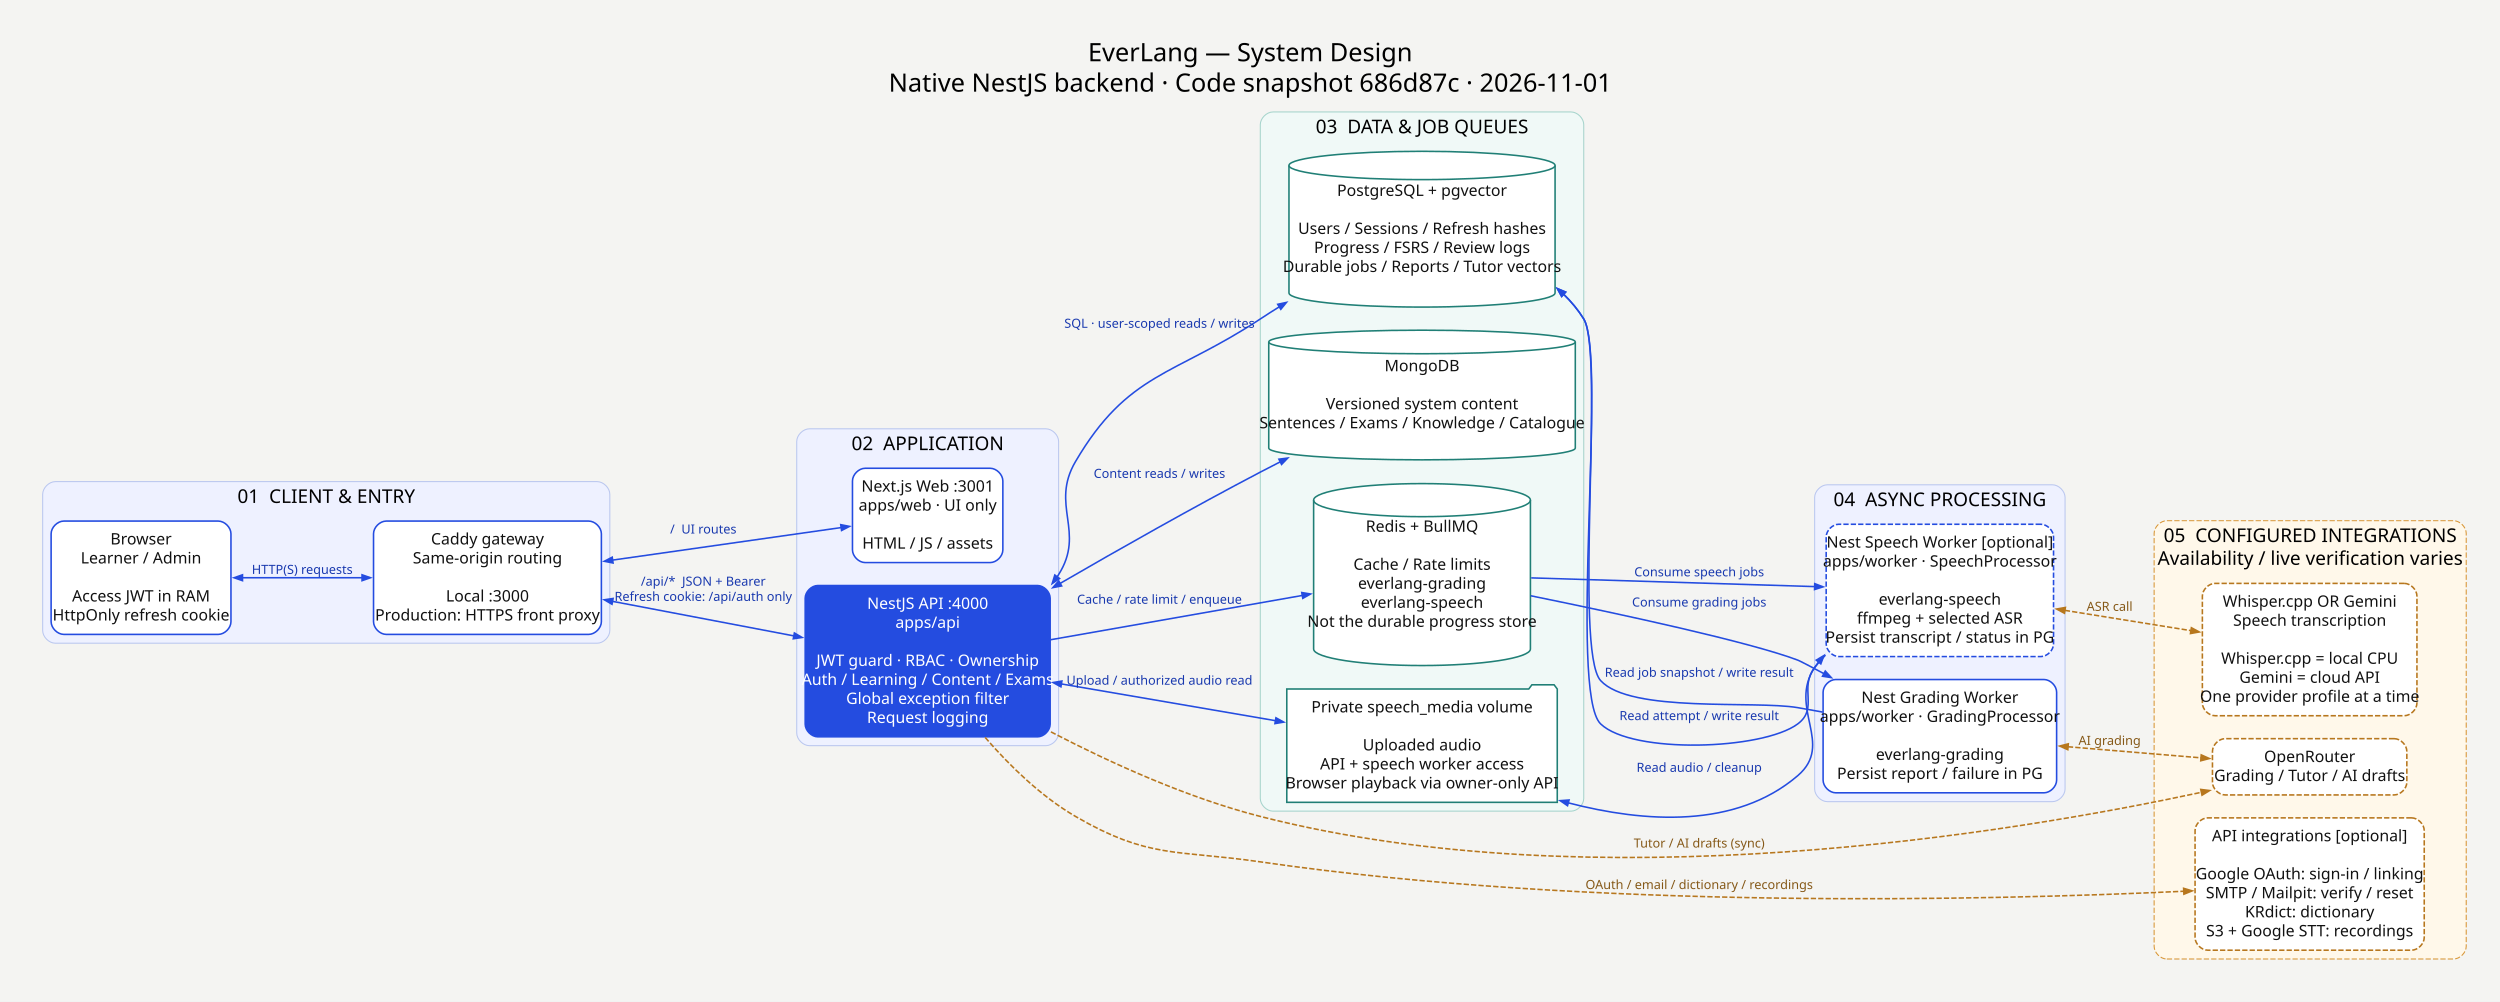
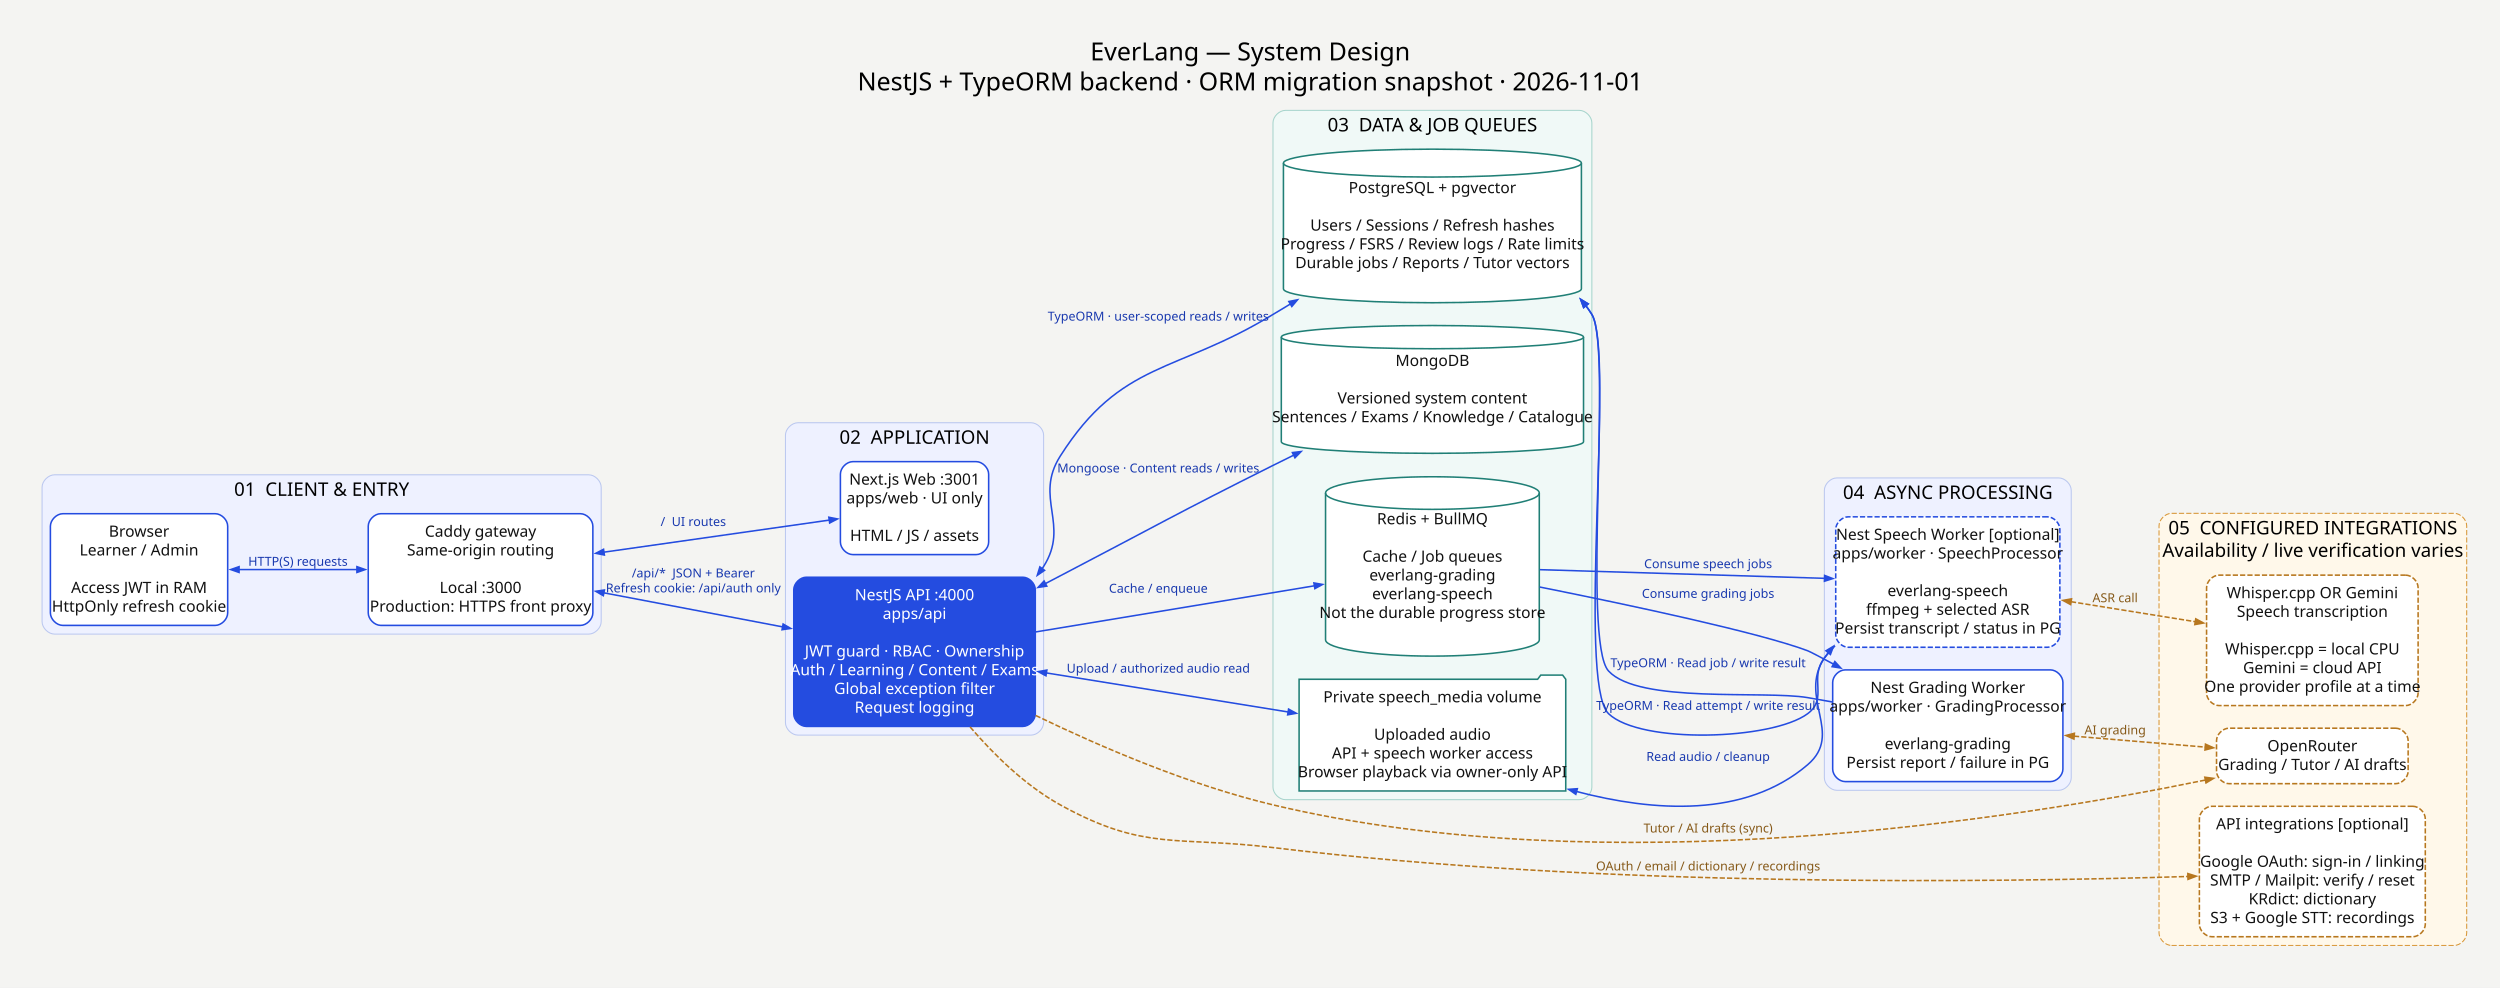
- <svg xmlns="http://www.w3.org/2000/svg" width="2367pt" height="948pt" viewBox="0.00 0.00 2367.00 948.00">
+ <svg xmlns="http://www.w3.org/2000/svg" width="2401pt" height="948pt" viewBox="0.00 0.00 2401.00 948.00">
  <g id="graph0" class="graph" transform="scale(1 1) rotate(0) translate(32.4 916)">
-     <polygon fill="#f4f4f2" stroke="none" points="-32.4,32.4 -32.4,-916 2335.02,-916 2335.02,32.4 -32.4,32.4" />
-     <text xml:space="preserve" text-anchor="middle" x="1151.31" y="-858" font-family="Segoe UI" font-size="24.00">EverLang — System Design</text>
-     <text xml:space="preserve" text-anchor="middle" x="1151.31" y="-829.2" font-family="Segoe UI" font-size="24.00">Native NestJS backend · Code snapshot 686d87c · 2026-11-01</text>
+     <polygon fill="#f4f4f2" stroke="none" points="-32.4,32.4 -32.4,-916 2369.02,-916 2369.02,32.4 -32.4,32.4" />
+     <text xml:space="preserve" text-anchor="middle" x="1168.31" y="-858" font-family="Segoe UI" font-size="24.00">EverLang — System Design</text>
+     <text xml:space="preserve" text-anchor="middle" x="1168.31" y="-829.2" font-family="Segoe UI" font-size="24.00">NestJS + TypeORM backend · ORM migration snapshot · 2026-11-01</text>
    <g id="clust1" class="cluster">
      <path fill="#eef1ff" stroke="#bac7ef" d="M20,-307C20,-307 532.98,-307 532.98,-307 538.98,-307 544.98,-313 544.98,-319 544.98,-319 544.98,-448 544.98,-448 544.98,-454 538.98,-460 532.98,-460 532.98,-460 20,-460 20,-460 14,-460 8,-454 8,-448 8,-448 8,-319 8,-319 8,-313 14,-307 20,-307" />
      <text xml:space="preserve" text-anchor="middle" x="276.49" y="-439.8" font-family="Segoe UI" font-size="18.00">01  CLIENT &amp; ENTRY</text>
    </g>
    <g id="clust2" class="cluster">
      <path fill="#eef1ff" stroke="#bac7ef" d="M733.94,-210C733.94,-210 957.89,-210 957.89,-210 963.89,-210 969.89,-216 969.89,-222 969.89,-222 969.89,-498 969.89,-498 969.89,-504 963.89,-510 957.89,-510 957.89,-510 733.94,-510 733.94,-510 727.94,-510 721.94,-504 721.94,-498 721.94,-498 721.94,-222 721.94,-222 721.94,-216 727.94,-210 733.94,-210" />
      <text xml:space="preserve" text-anchor="middle" x="845.91" y="-489.8" font-family="Segoe UI" font-size="18.00">02  APPLICATION</text>
    </g>
    <g id="clust4" class="cluster">
-       <path fill="#f0f9f7" stroke="#a6d4cc" d="M1172.85,-148C1172.85,-148 1455.09,-148 1455.09,-148 1461.09,-148 1467.09,-154 1467.09,-160 1467.09,-160 1467.09,-798 1467.09,-798 1467.09,-804 1461.09,-810 1455.09,-810 1455.09,-810 1172.85,-810 1172.85,-810 1166.85,-810 1160.85,-804 1160.85,-798 1160.85,-798 1160.85,-160 1160.85,-160 1160.85,-154 1166.85,-148 1172.85,-148" />
-       <text xml:space="preserve" text-anchor="middle" x="1313.97" y="-789.8" font-family="Segoe UI" font-size="18.00">03  DATA &amp; JOB QUEUES</text>
+       <path fill="#f0f9f7" stroke="#a6d4cc" d="M1202.17,-148C1202.17,-148 1484.42,-148 1484.42,-148 1490.42,-148 1496.42,-154 1496.42,-160 1496.42,-160 1496.42,-798 1496.42,-798 1496.42,-804 1490.42,-810 1484.42,-810 1484.42,-810 1202.17,-810 1202.17,-810 1196.17,-810 1190.17,-804 1190.17,-798 1190.17,-798 1190.17,-160 1190.17,-160 1190.17,-154 1196.17,-148 1202.17,-148" />
+       <text xml:space="preserve" text-anchor="middle" x="1343.29" y="-789.8" font-family="Segoe UI" font-size="18.00">03  DATA &amp; JOB QUEUES</text>
    </g>
    <g id="clust6" class="cluster">
-       <path fill="#eef1ff" stroke="#bac7ef" d="M1697.71,-157C1697.71,-157 1910.81,-157 1910.81,-157 1916.81,-157 1922.81,-163 1922.81,-169 1922.81,-169 1922.81,-445 1922.81,-445 1922.81,-451 1916.81,-457 1910.81,-457 1910.81,-457 1697.71,-457 1697.71,-457 1691.71,-457 1685.71,-451 1685.71,-445 1685.71,-445 1685.71,-169 1685.71,-169 1685.71,-163 1691.71,-157 1697.71,-157" />
-       <text xml:space="preserve" text-anchor="middle" x="1804.26" y="-436.8" font-family="Segoe UI" font-size="18.00">04  ASYNC PROCESSING</text>
+       <path fill="#eef1ff" stroke="#bac7ef" d="M1731.71,-157C1731.71,-157 1944.81,-157 1944.81,-157 1950.81,-157 1956.81,-163 1956.81,-169 1956.81,-169 1956.81,-445 1956.81,-445 1956.81,-451 1950.81,-457 1944.81,-457 1944.81,-457 1731.71,-457 1731.71,-457 1725.71,-457 1719.71,-451 1719.71,-445 1719.71,-445 1719.71,-169 1719.71,-169 1719.71,-163 1725.71,-157 1731.71,-157" />
+       <text xml:space="preserve" text-anchor="middle" x="1838.26" y="-436.8" font-family="Segoe UI" font-size="18.00">04  ASYNC PROCESSING</text>
    </g>
    <g id="clust8" class="cluster">
-       <path fill="#fff8ea" stroke="#d89636" stroke-dasharray="5,2" d="M2019.13,-8C2019.13,-8 2290.62,-8 2290.62,-8 2296.62,-8 2302.62,-14 2302.62,-20 2302.62,-20 2302.62,-411 2302.62,-411 2302.62,-417 2296.62,-423 2290.62,-423 2290.62,-423 2019.13,-423 2019.13,-423 2013.13,-423 2007.13,-417 2007.13,-411 2007.13,-411 2007.13,-20 2007.13,-20 2007.13,-14 2013.13,-8 2019.13,-8" />
-       <text xml:space="preserve" text-anchor="middle" x="2154.88" y="-402.8" font-family="Segoe UI" font-size="18.00">05  CONFIGURED INTEGRATIONS</text>
-       <text xml:space="preserve" text-anchor="middle" x="2154.88" y="-381.2" font-family="Segoe UI" font-size="18.00">Availability / live verification varies</text>
+       <path fill="#fff8ea" stroke="#d89636" stroke-dasharray="5,2" d="M2053.13,-8C2053.13,-8 2324.62,-8 2324.62,-8 2330.62,-8 2336.62,-14 2336.62,-20 2336.62,-20 2336.62,-411 2336.62,-411 2336.62,-417 2330.62,-423 2324.62,-423 2324.62,-423 2053.13,-423 2053.13,-423 2047.13,-423 2041.13,-417 2041.13,-411 2041.13,-411 2041.13,-20 2041.13,-20 2041.13,-14 2047.13,-8 2053.13,-8" />
+       <text xml:space="preserve" text-anchor="middle" x="2188.87" y="-402.8" font-family="Segoe UI" font-size="18.00">05  CONFIGURED INTEGRATIONS</text>
+       <text xml:space="preserve" text-anchor="middle" x="2188.87" y="-381.2" font-family="Segoe UI" font-size="18.00">Availability / live verification varies</text>
    </g>
    <g id="node1" class="node">
      <path fill="white" stroke="#244ce0" stroke-width="1.5" d="M174.27,-422.64C174.27,-422.64 28,-422.64 28,-422.64 22,-422.64 16,-416.64 16,-410.64 16,-410.64 16,-327.36 16,-327.36 16,-321.36 22,-315.36 28,-315.36 28,-315.36 174.27,-315.36 174.27,-315.36 180.27,-315.36 186.27,-321.36 186.27,-327.36 186.27,-327.36 186.27,-410.64 186.27,-410.64 186.27,-416.64 180.27,-422.64 174.27,-422.64" />
      <text xml:space="preserve" text-anchor="middle" x="101.13" y="-400.5" font-family="Segoe UI" font-size="15.00" fill="#111111">Browser</text>
      <text xml:space="preserve" text-anchor="middle" x="101.13" y="-382.5" font-family="Segoe UI" font-size="15.00" fill="#111111">Learner / Admin</text>
      <text xml:space="preserve" text-anchor="middle" x="101.13" y="-346.5" font-family="Segoe UI" font-size="15.00" fill="#111111">Access JWT in RAM</text>
      <text xml:space="preserve" text-anchor="middle" x="101.13" y="-328.5" font-family="Segoe UI" font-size="15.00" fill="#111111">HttpOnly refresh cookie</text>
    </g>
    <g id="node2" class="node">
      <path fill="white" stroke="#244ce0" stroke-width="1.5" d="M524.98,-422.64C524.98,-422.64 333.26,-422.64 333.26,-422.64 327.26,-422.64 321.26,-416.64 321.26,-410.64 321.26,-410.64 321.26,-327.36 321.26,-327.36 321.26,-321.36 327.26,-315.36 333.26,-315.36 333.26,-315.36 524.98,-315.36 524.98,-315.36 530.98,-315.36 536.98,-321.36 536.98,-327.36 536.98,-327.36 536.98,-410.64 536.98,-410.64 536.98,-416.64 530.98,-422.64 524.98,-422.64" />
      <text xml:space="preserve" text-anchor="middle" x="429.12" y="-400.5" font-family="Segoe UI" font-size="15.00" fill="#111111">Caddy gateway</text>
      <text xml:space="preserve" text-anchor="middle" x="429.12" y="-382.5" font-family="Segoe UI" font-size="15.00" fill="#111111">Same-origin routing</text>
      <text xml:space="preserve" text-anchor="middle" x="429.12" y="-346.5" font-family="Segoe UI" font-size="15.00" fill="#111111">Local :3000</text>
      <text xml:space="preserve" text-anchor="middle" x="429.12" y="-328.5" font-family="Segoe UI" font-size="15.00" fill="#111111">Production: HTTPS front proxy</text>
    </g>
    <g id="edge1" class="edge">
      <path fill="none" stroke="#244ce0" stroke-width="1.5" d="M197.15,-369C232.67,-369 273.44,-369 310.74,-369" />
      <polygon fill="#244ce0" stroke="#244ce0" stroke-width="1.5" points="197.2,-366.2 189.2,-369 197.2,-371.8 197.2,-366.2" />
      <polygon fill="#244ce0" stroke="#244ce0" stroke-width="1.5" points="310.38,-371.8 318.38,-369 310.38,-366.2 310.38,-371.8" />
      <text xml:space="preserve" text-anchor="middle" x="253.76" y="-372.6" font-family="Segoe UI" font-size="12.00" fill="#1838ae">HTTP(S) requests</text>
    </g>
    <g id="node3" class="node">
      <path fill="white" stroke="#244ce0" stroke-width="1.5" d="M905.1,-472.64C905.1,-472.64 786.72,-472.64 786.72,-472.64 780.72,-472.64 774.72,-466.64 774.72,-460.64 774.72,-460.64 774.72,-395.36 774.72,-395.36 774.72,-389.36 780.72,-383.36 786.72,-383.36 786.72,-383.36 905.1,-383.36 905.1,-383.36 911.1,-383.36 917.1,-389.36 917.1,-395.36 917.1,-395.36 917.1,-460.64 917.1,-460.64 917.1,-466.64 911.1,-472.64 905.1,-472.64" />
      <text xml:space="preserve" text-anchor="middle" x="845.91" y="-450.5" font-family="Segoe UI" font-size="15.00" fill="#111111">Next.js Web :3001</text>
      <text xml:space="preserve" text-anchor="middle" x="845.91" y="-432.5" font-family="Segoe UI" font-size="15.00" fill="#111111">apps/web · UI only</text>
      <text xml:space="preserve" text-anchor="middle" x="845.91" y="-396.5" font-family="Segoe UI" font-size="15.00" fill="#111111">HTML / JS / assets</text>
    </g>
    <g id="edge2" class="edge">
      <path fill="none" stroke="#244ce0" stroke-width="1.5" d="M547.21,-385.65C616.45,-395.5 702.38,-407.73 764.1,-416.51" />
      <polygon fill="#244ce0" stroke="#244ce0" stroke-width="1.5" points="548.04,-382.94 539.73,-384.59 547.25,-388.49 548.04,-382.94" />
      <polygon fill="#244ce0" stroke="#244ce0" stroke-width="1.5" points="763.61,-419.26 771.93,-417.62 764.4,-413.72 763.61,-419.26" />
      <text xml:space="preserve" text-anchor="middle" x="633.46" y="-410.83" font-family="Segoe UI" font-size="12.00" fill="#1838ae">/  UI routes</text>
    </g>
    <g id="node4" class="node">
      <path fill="#244ce0" stroke="#244ce0" stroke-width="1.5" d="M949.89,-361.64C949.89,-361.64 741.94,-361.64 741.94,-361.64 735.94,-361.64 729.94,-355.64 729.94,-349.64 729.94,-349.64 729.94,-230.36 729.94,-230.36 729.94,-224.36 735.94,-218.36 741.94,-218.36 741.94,-218.36 949.89,-218.36 949.89,-218.36 955.89,-218.36 961.89,-224.36 961.89,-230.36 961.89,-230.36 961.89,-349.64 961.89,-349.64 961.89,-355.64 955.89,-361.64 949.89,-361.64" />
      <text xml:space="preserve" text-anchor="middle" x="845.91" y="-339.5" font-family="Segoe UI" font-size="15.00" fill="white">NestJS API :4000</text>
      <text xml:space="preserve" text-anchor="middle" x="845.91" y="-321.5" font-family="Segoe UI" font-size="15.00" fill="white">apps/api</text>
      <text xml:space="preserve" text-anchor="middle" x="845.91" y="-285.5" font-family="Segoe UI" font-size="15.00" fill="white">JWT guard · RBAC · Ownership</text>
      <text xml:space="preserve" text-anchor="middle" x="845.91" y="-267.5" font-family="Segoe UI" font-size="15.00" fill="white">Auth / Learning / Content / Exams</text>
      <text xml:space="preserve" text-anchor="middle" x="845.91" y="-249.5" font-family="Segoe UI" font-size="15.00" fill="white">Global exception filter</text>
      <text xml:space="preserve" text-anchor="middle" x="845.91" y="-231.5" font-family="Segoe UI" font-size="15.00" fill="white">Request logging</text>
    </g>
    <g id="edge3" class="edge">
      <path fill="none" stroke="#244ce0" stroke-width="1.5" d="M547.25,-346.69C601,-336.45 664.8,-324.3 719.52,-313.88" />
      <polygon fill="#244ce0" stroke="#244ce0" stroke-width="1.5" points="547.04,-343.88 539.71,-348.13 548.09,-349.38 547.04,-343.88" />
      <polygon fill="#244ce0" stroke="#244ce0" stroke-width="1.5" points="719.71,-316.7 727.04,-312.45 718.66,-311.2 719.71,-316.7" />
      <text xml:space="preserve" text-anchor="middle" x="633.46" y="-361.45" font-family="Segoe UI" font-size="12.00" fill="#1838ae">/api/*  JSON + Bearer</text>
      <text xml:space="preserve" text-anchor="middle" x="633.46" y="-347.05" font-family="Segoe UI" font-size="12.00" fill="#1838ae">Refresh cookie: /api/auth only</text>
    </g>
    <g id="node5" class="node">
-       <path fill="#ffffff" stroke="#207f76" stroke-width="1.5" d="M1439.94,-759.35C1439.94,-766.74 1383.48,-772.75 1313.97,-772.75 1244.46,-772.75 1188,-766.74 1188,-759.35 1188,-759.35 1188,-638.65 1188,-638.65 1188,-631.26 1244.46,-625.25 1313.97,-625.25 1383.48,-625.25 1439.94,-631.26 1439.94,-638.65 1439.94,-638.65 1439.94,-759.35 1439.94,-759.35" />
-       <path fill="none" stroke="#207f76" stroke-width="1.5" d="M1439.94,-759.35C1439.94,-751.95 1383.48,-745.94 1313.97,-745.94 1244.46,-745.94 1188,-751.95 1188,-759.35" />
-       <text xml:space="preserve" text-anchor="middle" x="1313.97" y="-730.5" font-family="Segoe UI" font-size="15.00" fill="#111111">PostgreSQL + pgvector</text>
-       <text xml:space="preserve" text-anchor="middle" x="1313.97" y="-694.5" font-family="Segoe UI" font-size="15.00" fill="#111111">Users / Sessions / Refresh hashes</text>
-       <text xml:space="preserve" text-anchor="middle" x="1313.97" y="-676.5" font-family="Segoe UI" font-size="15.00" fill="#111111">Progress / FSRS / Review logs</text>
-       <text xml:space="preserve" text-anchor="middle" x="1313.97" y="-658.5" font-family="Segoe UI" font-size="15.00" fill="#111111">Durable jobs / Reports / Tutor vectors</text>
+       <path fill="#ffffff" stroke="#207f76" stroke-width="1.5" d="M1486.38,-759.35C1486.38,-766.74 1422.25,-772.75 1343.29,-772.75 1264.34,-772.75 1200.21,-766.74 1200.21,-759.35 1200.21,-759.35 1200.21,-638.65 1200.21,-638.65 1200.21,-631.26 1264.34,-625.25 1343.29,-625.25 1422.25,-625.25 1486.38,-631.26 1486.38,-638.65 1486.38,-638.65 1486.38,-759.35 1486.38,-759.35" />
+       <path fill="none" stroke="#207f76" stroke-width="1.5" d="M1486.38,-759.35C1486.38,-751.95 1422.25,-745.94 1343.29,-745.94 1264.34,-745.94 1200.21,-751.95 1200.21,-759.35" />
+       <text xml:space="preserve" text-anchor="middle" x="1343.29" y="-730.5" font-family="Segoe UI" font-size="15.00" fill="#111111">PostgreSQL + pgvector</text>
+       <text xml:space="preserve" text-anchor="middle" x="1343.29" y="-694.5" font-family="Segoe UI" font-size="15.00" fill="#111111">Users / Sessions / Refresh hashes</text>
+       <text xml:space="preserve" text-anchor="middle" x="1343.29" y="-676.5" font-family="Segoe UI" font-size="15.00" fill="#111111">Progress / FSRS / Review logs / Rate limits</text>
+       <text xml:space="preserve" text-anchor="middle" x="1343.29" y="-658.5" font-family="Segoe UI" font-size="15.00" fill="#111111">Durable jobs / Reports / Tutor vectors</text>
    </g>
    <g id="edge4" class="edge">
-       <path fill="none" stroke="#244ce0" stroke-width="1.5" d="M968.37,-369.67C968.88,-370.44 969.39,-371.22 969.89,-372 995.65,-412.6 961.54,-437.54 985.89,-479 1035.62,-563.69 1078.87,-559.9 1160.85,-614 1166.75,-617.9 1172.84,-621.79 1179.04,-625.65" />
-       <polygon fill="#244ce0" stroke="#244ce0" stroke-width="1.5" points="970.8,-368.25 963.81,-363.47 966.29,-371.57 970.8,-368.25" />
-       <polygon fill="#244ce0" stroke="#244ce0" stroke-width="1.5" points="1177.34,-627.89 1185.62,-629.69 1180.27,-623.12 1177.34,-627.89" />
-       <text xml:space="preserve" text-anchor="middle" x="1065.37" y="-605.65" font-family="Segoe UI" font-size="12.00" fill="#1838ae">SQL · user-scoped reads / writes</text>
+       <path fill="none" stroke="#244ce0" stroke-width="1.5" d="M968.36,-369.67C968.88,-370.44 969.39,-371.22 969.89,-372 995.45,-412.21 960.31,-437.8 985.89,-478 1044.44,-570.03 1097.1,-557.13 1190.17,-614 1195.72,-617.39 1201.41,-620.81 1207.18,-624.23" />
+       <polygon fill="#244ce0" stroke="#244ce0" stroke-width="1.5" points="970.8,-368.25 963.8,-363.47 966.29,-371.57 970.8,-368.25" />
+       <polygon fill="#244ce0" stroke="#244ce0" stroke-width="1.5" points="1205.41,-626.44 1213.73,-628.09 1208.26,-621.62 1205.41,-626.44" />
+       <text xml:space="preserve" text-anchor="middle" x="1080.03" y="-608.08" font-family="Segoe UI" font-size="12.00" fill="#1838ae">TypeORM · user-scoped reads / writes</text>
    </g>
    <g id="node6" class="node">
-       <path fill="#ffffff" stroke="#207f76" stroke-width="1.5" d="M1459.09,-592.22C1459.09,-598.38 1394.05,-603.38 1313.97,-603.38 1233.89,-603.38 1168.85,-598.38 1168.85,-592.22 1168.85,-592.22 1168.85,-491.78 1168.85,-491.78 1168.85,-485.62 1233.89,-480.62 1313.97,-480.62 1394.05,-480.62 1459.09,-485.62 1459.09,-491.78 1459.09,-491.78 1459.09,-592.22 1459.09,-592.22" />
-       <path fill="none" stroke="#207f76" stroke-width="1.5" d="M1459.09,-592.22C1459.09,-586.06 1394.05,-581.06 1313.97,-581.06 1233.89,-581.06 1168.85,-586.06 1168.85,-592.22" />
-       <text xml:space="preserve" text-anchor="middle" x="1313.97" y="-564.5" font-family="Segoe UI" font-size="15.00" fill="#111111">MongoDB</text>
-       <text xml:space="preserve" text-anchor="middle" x="1313.97" y="-528.5" font-family="Segoe UI" font-size="15.00" fill="#111111">Versioned system content</text>
-       <text xml:space="preserve" text-anchor="middle" x="1313.97" y="-510.5" font-family="Segoe UI" font-size="15.00" fill="#111111">Sentences / Exams / Knowledge / Catalogue</text>
+       <path fill="#ffffff" stroke="#207f76" stroke-width="1.5" d="M1488.42,-592.22C1488.42,-598.38 1423.37,-603.38 1343.29,-603.38 1263.22,-603.38 1198.17,-598.38 1198.17,-592.22 1198.17,-592.22 1198.17,-491.78 1198.17,-491.78 1198.17,-485.62 1263.22,-480.62 1343.29,-480.62 1423.37,-480.62 1488.42,-485.62 1488.42,-491.78 1488.42,-491.78 1488.42,-592.22 1488.42,-592.22" />
+       <path fill="none" stroke="#207f76" stroke-width="1.5" d="M1488.42,-592.22C1488.42,-586.06 1423.37,-581.06 1343.29,-581.06 1263.22,-581.06 1198.17,-586.06 1198.17,-592.22" />
+       <text xml:space="preserve" text-anchor="middle" x="1343.29" y="-564.5" font-family="Segoe UI" font-size="15.00" fill="#111111">MongoDB</text>
+       <text xml:space="preserve" text-anchor="middle" x="1343.29" y="-528.5" font-family="Segoe UI" font-size="15.00" fill="#111111">Versioned system content</text>
+       <text xml:space="preserve" text-anchor="middle" x="1343.29" y="-510.5" font-family="Segoe UI" font-size="15.00" fill="#111111">Sentences / Exams / Knowledge / Catalogue</text>
    </g>
    <g id="edge5" class="edge">
-       <path fill="none" stroke="#244ce0" stroke-width="1.5" d="M971.2,-363.56C1028.43,-396.73 1097.55,-435.82 1160.85,-469 1167.09,-472.27 1173.5,-475.57 1180,-478.87" />
-       <polygon fill="#244ce0" stroke="#244ce0" stroke-width="1.5" points="972.77,-361.23 964.45,-359.64 969.96,-366.08 972.77,-361.23" />
-       <polygon fill="#244ce0" stroke="#244ce0" stroke-width="1.5" points="1178.47,-481.24 1186.87,-482.34 1180.99,-476.24 1178.47,-481.24" />
-       <text xml:space="preserve" text-anchor="middle" x="1065.37" y="-463.52" font-family="Segoe UI" font-size="12.00" fill="#1838ae">Content reads / writes</text>
+       <path fill="none" stroke="#244ce0" stroke-width="1.5" d="M971.39,-355.42C976.28,-357.98 981.13,-360.52 985.89,-363 1076.56,-410.34 1098.65,-423.31 1190.17,-469 1196.66,-472.24 1203.31,-475.53 1210.04,-478.84" />
+       <polygon fill="#244ce0" stroke="#244ce0" stroke-width="1.5" points="972.93,-353.07 964.55,-351.84 970.34,-358.03 972.93,-353.07" />
+       <polygon fill="#244ce0" stroke="#244ce0" stroke-width="1.5" points="1208.8,-481.35 1217.22,-482.36 1211.27,-476.32 1208.8,-481.35" />
+       <text xml:space="preserve" text-anchor="middle" x="1080.03" y="-462.23" font-family="Segoe UI" font-size="12.00" fill="#1838ae">Mongoose · Content reads / writes</text>
    </g>
    <g id="node7" class="node">
-       <path fill="#ffffff" stroke="#207f76" stroke-width="1.5" d="M1416.6,-442.47C1416.6,-451.11 1370.6,-458.13 1313.97,-458.13 1257.34,-458.13 1211.34,-451.11 1211.34,-442.47 1211.34,-442.47 1211.34,-301.53 1211.34,-301.53 1211.34,-292.89 1257.34,-285.87 1313.97,-285.87 1370.6,-285.87 1416.6,-292.89 1416.6,-301.53 1416.6,-301.53 1416.6,-442.47 1416.6,-442.47" />
-       <path fill="none" stroke="#207f76" stroke-width="1.5" d="M1416.6,-442.47C1416.6,-433.83 1370.6,-426.81 1313.97,-426.81 1257.34,-426.81 1211.34,-433.83 1211.34,-442.47" />
-       <text xml:space="preserve" text-anchor="middle" x="1313.97" y="-412.5" font-family="Segoe UI" font-size="15.00" fill="#111111">Redis + BullMQ</text>
-       <text xml:space="preserve" text-anchor="middle" x="1313.97" y="-376.5" font-family="Segoe UI" font-size="15.00" fill="#111111">Cache / Rate limits</text>
-       <text xml:space="preserve" text-anchor="middle" x="1313.97" y="-358.5" font-family="Segoe UI" font-size="15.00" fill="#111111">everlang-grading</text>
-       <text xml:space="preserve" text-anchor="middle" x="1313.97" y="-340.5" font-family="Segoe UI" font-size="15.00" fill="#111111">everlang-speech</text>
-       <text xml:space="preserve" text-anchor="middle" x="1313.97" y="-322.5" font-family="Segoe UI" font-size="15.00" fill="#111111">Not the durable progress store</text>
+       <path fill="#ffffff" stroke="#207f76" stroke-width="1.5" d="M1445.93,-442.47C1445.93,-451.11 1399.93,-458.13 1343.29,-458.13 1286.66,-458.13 1240.66,-451.11 1240.66,-442.47 1240.66,-442.47 1240.66,-301.53 1240.66,-301.53 1240.66,-292.89 1286.66,-285.87 1343.29,-285.87 1399.93,-285.87 1445.93,-292.89 1445.93,-301.53 1445.93,-301.53 1445.93,-442.47 1445.93,-442.47" />
+       <path fill="none" stroke="#207f76" stroke-width="1.5" d="M1445.93,-442.47C1445.93,-433.83 1399.93,-426.81 1343.29,-426.81 1286.66,-426.81 1240.66,-433.83 1240.66,-442.47" />
+       <text xml:space="preserve" text-anchor="middle" x="1343.29" y="-412.5" font-family="Segoe UI" font-size="15.00" fill="#111111">Redis + BullMQ</text>
+       <text xml:space="preserve" text-anchor="middle" x="1343.29" y="-376.5" font-family="Segoe UI" font-size="15.00" fill="#111111">Cache / Job queues</text>
+       <text xml:space="preserve" text-anchor="middle" x="1343.29" y="-358.5" font-family="Segoe UI" font-size="15.00" fill="#111111">everlang-grading</text>
+       <text xml:space="preserve" text-anchor="middle" x="1343.29" y="-340.5" font-family="Segoe UI" font-size="15.00" fill="#111111">everlang-speech</text>
+       <text xml:space="preserve" text-anchor="middle" x="1343.29" y="-322.5" font-family="Segoe UI" font-size="15.00" fill="#111111">Not the durable progress store</text>
    </g>
    <g id="edge6" class="edge">
-       <path fill="none" stroke="#244ce0" stroke-width="1.5" d="M962.42,-310.32C1035.15,-323.12 1128.57,-339.56 1200.68,-352.24" />
-       <polygon fill="#244ce0" stroke="#244ce0" stroke-width="1.5" points="1200.11,-354.99 1208.48,-353.62 1201.08,-349.47 1200.11,-354.99" />
-       <text xml:space="preserve" text-anchor="middle" x="1065.37" y="-344.36" font-family="Segoe UI" font-size="12.00" fill="#1838ae">Cache / rate limit / enqueue</text>
+       <path fill="none" stroke="#244ce0" stroke-width="1.5" d="M962.43,-309.12C1043.04,-322.46 1150.06,-340.18 1229.96,-353.41" />
+       <polygon fill="#244ce0" stroke="#244ce0" stroke-width="1.5" points="1229.47,-356.16 1237.82,-354.71 1230.38,-350.64 1229.47,-356.16" />
+       <text xml:space="preserve" text-anchor="middle" x="1080.03" y="-346.74" font-family="Segoe UI" font-size="12.00" fill="#1838ae">Cache / enqueue</text>
    </g>
    <g id="node8" class="node">
-       <polygon fill="#ffffff" stroke="#207f76" stroke-width="1.5" points="1442.01,-263.64 1439.01,-267.64 1418.01,-267.64 1415.01,-263.64 1185.93,-263.64 1185.93,-156.36 1442.01,-156.36 1442.01,-263.64" />
-       <text xml:space="preserve" text-anchor="middle" x="1313.97" y="-241.5" font-family="Segoe UI" font-size="15.00" fill="#111111">Private speech_media volume</text>
-       <text xml:space="preserve" text-anchor="middle" x="1313.97" y="-205.5" font-family="Segoe UI" font-size="15.00" fill="#111111">Uploaded audio</text>
-       <text xml:space="preserve" text-anchor="middle" x="1313.97" y="-187.5" font-family="Segoe UI" font-size="15.00" fill="#111111">API + speech worker access</text>
-       <text xml:space="preserve" text-anchor="middle" x="1313.97" y="-169.5" font-family="Segoe UI" font-size="15.00" fill="#111111">Browser playback via owner-only API</text>
+       <polygon fill="#ffffff" stroke="#207f76" stroke-width="1.5" points="1471.34,-263.64 1468.34,-267.64 1447.34,-267.64 1444.34,-263.64 1215.25,-263.64 1215.25,-156.36 1471.34,-156.36 1471.34,-263.64" />
+       <text xml:space="preserve" text-anchor="middle" x="1343.29" y="-241.5" font-family="Segoe UI" font-size="15.00" fill="#111111">Private speech_media volume</text>
+       <text xml:space="preserve" text-anchor="middle" x="1343.29" y="-205.5" font-family="Segoe UI" font-size="15.00" fill="#111111">Uploaded audio</text>
+       <text xml:space="preserve" text-anchor="middle" x="1343.29" y="-187.5" font-family="Segoe UI" font-size="15.00" fill="#111111">API + speech worker access</text>
+       <text xml:space="preserve" text-anchor="middle" x="1343.29" y="-169.5" font-family="Segoe UI" font-size="15.00" fill="#111111">Browser playback via owner-only API</text>
    </g>
    <g id="edge7" class="edge">
-       <path fill="none" stroke="#244ce0" stroke-width="1.5" d="M972.45,-268.45C1035.18,-257.68 1111.21,-244.63 1175.5,-233.6" />
-       <polygon fill="#244ce0" stroke="#244ce0" stroke-width="1.5" points="972.07,-265.68 964.65,-269.79 973.01,-271.2 972.07,-265.68" />
-       <polygon fill="#244ce0" stroke="#244ce0" stroke-width="1.5" points="1175.66,-236.41 1183.07,-232.3 1174.71,-230.89 1175.66,-236.41" />
-       <text xml:space="preserve" text-anchor="middle" x="1065.37" y="-267.72" font-family="Segoe UI" font-size="12.00" fill="#1838ae">Upload / authorized audio read</text>
+       <path fill="none" stroke="#244ce0" stroke-width="1.5" d="M972.31,-269.75C1043.32,-258.28 1132.25,-243.92 1205.12,-232.15" />
+       <polygon fill="#244ce0" stroke="#244ce0" stroke-width="1.5" points="972.13,-266.94 964.67,-270.98 973.02,-272.47 972.13,-266.94" />
+       <polygon fill="#244ce0" stroke="#244ce0" stroke-width="1.5" points="1205.14,-234.99 1212.59,-230.95 1204.25,-229.46 1205.14,-234.99" />
+       <text xml:space="preserve" text-anchor="middle" x="1080.03" y="-269.96" font-family="Segoe UI" font-size="12.00" fill="#1838ae">Upload / authorized audio read</text>
    </g>
    <g id="node11" class="node">
-       <path fill="white" stroke="#b7771e" stroke-width="1.5" stroke-dasharray="5,2" d="M2234.39,-216.64C2234.39,-216.64 2074.36,-216.64 2074.36,-216.64 2068.36,-216.64 2062.36,-210.64 2062.36,-204.64 2062.36,-204.64 2062.36,-175.36 2062.36,-175.36 2062.36,-169.36 2068.36,-163.36 2074.36,-163.36 2074.36,-163.36 2234.39,-163.36 2234.39,-163.36 2240.39,-163.36 2246.39,-169.36 2246.39,-175.36 2246.39,-175.36 2246.39,-204.64 2246.39,-204.64 2246.39,-210.64 2240.39,-216.64 2234.39,-216.64" />
-       <text xml:space="preserve" text-anchor="middle" x="2154.38" y="-194.5" font-family="Segoe UI" font-size="15.00" fill="#111111">OpenRouter</text>
-       <text xml:space="preserve" text-anchor="middle" x="2154.38" y="-176.5" font-family="Segoe UI" font-size="15.00" fill="#111111">Grading / Tutor / AI drafts</text>
+       <path fill="white" stroke="#b7771e" stroke-width="1.5" stroke-dasharray="5,2" d="M2268.38,-216.64C2268.38,-216.64 2108.36,-216.64 2108.36,-216.64 2102.36,-216.64 2096.36,-210.64 2096.36,-204.64 2096.36,-204.64 2096.36,-175.36 2096.36,-175.36 2096.36,-169.36 2102.36,-163.36 2108.36,-163.36 2108.36,-163.36 2268.38,-163.36 2268.38,-163.36 2274.38,-163.36 2280.38,-169.36 2280.38,-175.36 2280.38,-175.36 2280.38,-204.64 2280.38,-204.64 2280.38,-210.64 2274.38,-216.64 2268.38,-216.64" />
+       <text xml:space="preserve" text-anchor="middle" x="2188.37" y="-194.5" font-family="Segoe UI" font-size="15.00" fill="#111111">OpenRouter</text>
+       <text xml:space="preserve" text-anchor="middle" x="2188.37" y="-176.5" font-family="Segoe UI" font-size="15.00" fill="#111111">Grading / Tutor / AI drafts</text>
    </g>
    <g id="edge15" class="edge">
-       <path fill="none" stroke="#b7771e" stroke-width="1.5" stroke-dasharray="5,2" d="M962.63,-223.06C1020.28,-193.08 1092.19,-160.57 1160.85,-143 1477.97,-61.83 1870.3,-126.82 2052.1,-165.88" />
-       <polygon fill="#b7771e" stroke="#b7771e" stroke-width="1.5" points="2051.29,-168.57 2059.7,-167.53 2052.48,-163.1 2051.29,-168.57" />
-       <text xml:space="preserve" text-anchor="middle" x="1576.4" y="-113.53" font-family="Segoe UI" font-size="12.00" fill="#855817">Tutor / AI drafts (sync)</text>
+       <path fill="none" stroke="#b7771e" stroke-width="1.5" stroke-dasharray="5,2" d="M962.26,-228.86C1027.32,-197.41 1111.19,-161.82 1190.17,-143 1510.1,-66.77 1903.64,-129.37 2085.89,-166.88" />
+       <polygon fill="#b7771e" stroke="#b7771e" stroke-width="1.5" points="2085.1,-169.57 2093.51,-168.46 2086.24,-164.09 2085.1,-169.57" />
+       <text xml:space="preserve" text-anchor="middle" x="1608.06" y="-116.45" font-family="Segoe UI" font-size="12.00" fill="#855817">Tutor / AI drafts (sync)</text>
    </g>
    <g id="node13" class="node">
-       <path fill="white" stroke="#b7771e" stroke-width="1.5" stroke-dasharray="5,2" d="M2250.86,-141.64C2250.86,-141.64 2057.89,-141.64 2057.89,-141.64 2051.89,-141.64 2045.89,-135.64 2045.89,-129.64 2045.89,-129.64 2045.89,-28.36 2045.89,-28.36 2045.89,-22.36 2051.89,-16.36 2057.89,-16.36 2057.89,-16.36 2250.86,-16.36 2250.86,-16.36 2256.86,-16.36 2262.86,-22.36 2262.86,-28.36 2262.86,-28.36 2262.86,-129.64 2262.86,-129.64 2262.86,-135.64 2256.86,-141.64 2250.86,-141.64" />
-       <text xml:space="preserve" text-anchor="middle" x="2154.38" y="-119.5" font-family="Segoe UI" font-size="15.00" fill="#111111">API integrations [optional]</text>
-       <text xml:space="preserve" text-anchor="middle" x="2154.38" y="-83.5" font-family="Segoe UI" font-size="15.00" fill="#111111">Google OAuth: sign-in / linking</text>
-       <text xml:space="preserve" text-anchor="middle" x="2154.38" y="-65.5" font-family="Segoe UI" font-size="15.00" fill="#111111">SMTP / Mailpit: verify / reset</text>
-       <text xml:space="preserve" text-anchor="middle" x="2154.38" y="-47.5" font-family="Segoe UI" font-size="15.00" fill="#111111">KRdict: dictionary</text>
-       <text xml:space="preserve" text-anchor="middle" x="2154.38" y="-29.5" font-family="Segoe UI" font-size="15.00" fill="#111111">S3 + Google STT: recordings</text>
+       <path fill="white" stroke="#b7771e" stroke-width="1.5" stroke-dasharray="5,2" d="M2284.86,-141.64C2284.86,-141.64 2091.88,-141.64 2091.88,-141.64 2085.88,-141.64 2079.88,-135.64 2079.88,-129.64 2079.88,-129.64 2079.88,-28.36 2079.88,-28.36 2079.88,-22.36 2085.88,-16.36 2091.88,-16.36 2091.88,-16.36 2284.86,-16.36 2284.86,-16.36 2290.86,-16.36 2296.86,-22.36 2296.86,-28.36 2296.86,-28.36 2296.86,-129.64 2296.86,-129.64 2296.86,-135.64 2290.86,-141.64 2284.86,-141.64" />
+       <text xml:space="preserve" text-anchor="middle" x="2188.37" y="-119.5" font-family="Segoe UI" font-size="15.00" fill="#111111">API integrations [optional]</text>
+       <text xml:space="preserve" text-anchor="middle" x="2188.37" y="-83.5" font-family="Segoe UI" font-size="15.00" fill="#111111">Google OAuth: sign-in / linking</text>
+       <text xml:space="preserve" text-anchor="middle" x="2188.37" y="-65.5" font-family="Segoe UI" font-size="15.00" fill="#111111">SMTP / Mailpit: verify / reset</text>
+       <text xml:space="preserve" text-anchor="middle" x="2188.37" y="-47.5" font-family="Segoe UI" font-size="15.00" fill="#111111">KRdict: dictionary</text>
+       <text xml:space="preserve" text-anchor="middle" x="2188.37" y="-29.5" font-family="Segoe UI" font-size="15.00" fill="#111111">S3 + Google STT: recordings</text>
    </g>
    <g id="edge16" class="edge">
-       <path fill="none" stroke="#b7771e" stroke-width="1.5" stroke-dasharray="5,2" d="M900.34,-217.79C923.8,-190.69 953.41,-161.91 985.89,-143 1055.09,-102.71 1081.6,-111.52 1160.85,-100 1474.03,-54.47 1848.57,-63.45 2035.33,-72.17" />
-       <polygon fill="#b7771e" stroke="#b7771e" stroke-width="1.5" points="2035.05,-74.96 2043.18,-72.54 2035.32,-69.36 2035.05,-74.96" />
-       <text xml:space="preserve" text-anchor="middle" x="1576.4" y="-74.25" font-family="Segoe UI" font-size="12.00" fill="#855817">OAuth / email / dictionary / recordings</text>
+       <path fill="none" stroke="#b7771e" stroke-width="1.5" stroke-dasharray="5,2" d="M899.28,-217.84C922.79,-190.41 952.71,-161.38 985.89,-143 1066.9,-98.14 1098.25,-113.21 1190.17,-102 1505.81,-63.5 1881.69,-68.4 2069,-74.24" />
+       <polygon fill="#b7771e" stroke="#b7771e" stroke-width="1.5" points="2068.8,-77.04 2076.88,-74.5 2068.97,-71.44 2068.8,-77.04" />
+       <text xml:space="preserve" text-anchor="middle" x="1608.06" y="-80.03" font-family="Segoe UI" font-size="12.00" fill="#855817">OAuth / email / dictionary / recordings</text>
    </g>
    <g id="node9" class="node">
-       <path fill="white" stroke="#244ce0" stroke-width="1.5" d="M1902.81,-272.64C1902.81,-272.64 1705.71,-272.64 1705.71,-272.64 1699.71,-272.64 1693.71,-266.64 1693.71,-260.64 1693.71,-260.64 1693.71,-177.36 1693.71,-177.36 1693.71,-171.36 1699.71,-165.36 1705.71,-165.36 1705.71,-165.36 1902.81,-165.36 1902.81,-165.36 1908.81,-165.36 1914.81,-171.36 1914.81,-177.36 1914.81,-177.36 1914.81,-260.64 1914.81,-260.64 1914.81,-266.64 1908.81,-272.64 1902.81,-272.64" />
-       <text xml:space="preserve" text-anchor="middle" x="1804.26" y="-250.5" font-family="Segoe UI" font-size="15.00" fill="#111111">Nest Grading Worker</text>
-       <text xml:space="preserve" text-anchor="middle" x="1804.26" y="-232.5" font-family="Segoe UI" font-size="15.00" fill="#111111">apps/worker · GradingProcessor</text>
-       <text xml:space="preserve" text-anchor="middle" x="1804.26" y="-196.5" font-family="Segoe UI" font-size="15.00" fill="#111111">everlang-grading</text>
-       <text xml:space="preserve" text-anchor="middle" x="1804.26" y="-178.5" font-family="Segoe UI" font-size="15.00" fill="#111111">Persist report / failure in PG</text>
+       <path fill="white" stroke="#244ce0" stroke-width="1.5" d="M1936.81,-272.64C1936.81,-272.64 1739.71,-272.64 1739.71,-272.64 1733.71,-272.64 1727.71,-266.64 1727.71,-260.64 1727.71,-260.64 1727.71,-177.36 1727.71,-177.36 1727.71,-171.36 1733.71,-165.36 1739.71,-165.36 1739.71,-165.36 1936.81,-165.36 1936.81,-165.36 1942.81,-165.36 1948.81,-171.36 1948.81,-177.36 1948.81,-177.36 1948.81,-260.64 1948.81,-260.64 1948.81,-266.64 1942.81,-272.64 1936.81,-272.64" />
+       <text xml:space="preserve" text-anchor="middle" x="1838.26" y="-250.5" font-family="Segoe UI" font-size="15.00" fill="#111111">Nest Grading Worker</text>
+       <text xml:space="preserve" text-anchor="middle" x="1838.26" y="-232.5" font-family="Segoe UI" font-size="15.00" fill="#111111">apps/worker · GradingProcessor</text>
+       <text xml:space="preserve" text-anchor="middle" x="1838.26" y="-196.5" font-family="Segoe UI" font-size="15.00" fill="#111111">everlang-grading</text>
+       <text xml:space="preserve" text-anchor="middle" x="1838.26" y="-178.5" font-family="Segoe UI" font-size="15.00" fill="#111111">Persist report / failure in PG</text>
    </g>
    <g id="edge8" class="edge">
-       <path fill="none" stroke="#244ce0" stroke-width="1.5" d="M1416.93,-351.91C1504.67,-334.03 1624.11,-308.14 1669.71,-291 1671.73,-290.24 1681.44,-285.17 1694.77,-278.04" />
-       <polygon fill="#244ce0" stroke="#244ce0" stroke-width="1.5" points="1695.78,-280.67 1701.51,-274.42 1693.14,-275.74 1695.78,-280.67" />
-       <text xml:space="preserve" text-anchor="middle" x="1576.4" y="-341.7" font-family="Segoe UI" font-size="12.00" fill="#1838ae">Consume grading jobs</text>
+       <path fill="none" stroke="#244ce0" stroke-width="1.5" d="M1446.3,-352.24C1535.32,-334.4 1657.28,-308.37 1703.71,-291 1705.73,-290.25 1715.43,-285.17 1728.77,-278.04" />
+       <polygon fill="#244ce0" stroke="#244ce0" stroke-width="1.5" points="1729.78,-280.68 1735.51,-274.43 1727.13,-275.74 1729.78,-280.68" />
+       <text xml:space="preserve" text-anchor="middle" x="1608.06" y="-341.8" font-family="Segoe UI" font-size="12.00" fill="#1838ae">Consume grading jobs</text>
    </g>
    <g id="node10" class="node">
-       <path fill="white" stroke="#244ce0" stroke-width="1.5" stroke-dasharray="5,2" d="M1899.89,-419.64C1899.89,-419.64 1708.63,-419.64 1708.63,-419.64 1702.63,-419.64 1696.63,-413.64 1696.63,-407.64 1696.63,-407.64 1696.63,-306.36 1696.63,-306.36 1696.63,-300.36 1702.63,-294.36 1708.63,-294.36 1708.63,-294.36 1899.89,-294.36 1899.89,-294.36 1905.89,-294.36 1911.89,-300.36 1911.89,-306.36 1911.89,-306.36 1911.89,-407.64 1911.89,-407.64 1911.89,-413.64 1905.89,-419.64 1899.89,-419.64" />
-       <text xml:space="preserve" text-anchor="middle" x="1804.26" y="-397.5" font-family="Segoe UI" font-size="15.00" fill="#111111">Nest Speech Worker [optional]</text>
-       <text xml:space="preserve" text-anchor="middle" x="1804.26" y="-379.5" font-family="Segoe UI" font-size="15.00" fill="#111111">apps/worker · SpeechProcessor</text>
-       <text xml:space="preserve" text-anchor="middle" x="1804.26" y="-343.5" font-family="Segoe UI" font-size="15.00" fill="#111111">everlang-speech</text>
-       <text xml:space="preserve" text-anchor="middle" x="1804.26" y="-325.5" font-family="Segoe UI" font-size="15.00" fill="#111111">ffmpeg + selected ASR</text>
-       <text xml:space="preserve" text-anchor="middle" x="1804.26" y="-307.5" font-family="Segoe UI" font-size="15.00" fill="#111111">Persist transcript / status in PG</text>
+       <path fill="white" stroke="#244ce0" stroke-width="1.5" stroke-dasharray="5,2" d="M1933.89,-419.64C1933.89,-419.64 1742.63,-419.64 1742.63,-419.64 1736.63,-419.64 1730.63,-413.64 1730.63,-407.64 1730.63,-407.64 1730.63,-306.36 1730.63,-306.36 1730.63,-300.36 1736.63,-294.36 1742.63,-294.36 1742.63,-294.36 1933.89,-294.36 1933.89,-294.36 1939.89,-294.36 1945.89,-300.36 1945.89,-306.36 1945.89,-306.36 1945.89,-407.64 1945.89,-407.64 1945.89,-413.64 1939.89,-419.64 1933.89,-419.64" />
+       <text xml:space="preserve" text-anchor="middle" x="1838.26" y="-397.5" font-family="Segoe UI" font-size="15.00" fill="#111111">Nest Speech Worker [optional]</text>
+       <text xml:space="preserve" text-anchor="middle" x="1838.26" y="-379.5" font-family="Segoe UI" font-size="15.00" fill="#111111">apps/worker · SpeechProcessor</text>
+       <text xml:space="preserve" text-anchor="middle" x="1838.26" y="-343.5" font-family="Segoe UI" font-size="15.00" fill="#111111">everlang-speech</text>
+       <text xml:space="preserve" text-anchor="middle" x="1838.26" y="-325.5" font-family="Segoe UI" font-size="15.00" fill="#111111">ffmpeg + selected ASR</text>
+       <text xml:space="preserve" text-anchor="middle" x="1838.26" y="-307.5" font-family="Segoe UI" font-size="15.00" fill="#111111">Persist transcript / status in PG</text>
    </g>
    <g id="edge9" class="edge">
-       <path fill="none" stroke="#244ce0" stroke-width="1.5" d="M1417.33,-368.86C1495.72,-366.45 1603.95,-363.12 1685.86,-360.61" />
-       <polygon fill="#244ce0" stroke="#244ce0" stroke-width="1.5" points="1685.78,-363.41 1693.69,-360.37 1685.61,-357.81 1685.78,-363.41" />
-       <text xml:space="preserve" text-anchor="middle" x="1576.4" y="-370.32" font-family="Segoe UI" font-size="12.00" fill="#1838ae">Consume speech jobs</text>
+       <path fill="none" stroke="#244ce0" stroke-width="1.5" d="M1446.44,-368.89C1526.11,-366.47 1636.85,-363.1 1720.12,-360.56" />
+       <polygon fill="#244ce0" stroke="#244ce0" stroke-width="1.5" points="1719.95,-363.37 1727.86,-360.33 1719.78,-357.77 1719.95,-363.37" />
+       <text xml:space="preserve" text-anchor="middle" x="1608.06" y="-370.32" font-family="Segoe UI" font-size="12.00" fill="#1838ae">Consume speech jobs</text>
    </g>
    <g id="edge10" class="edge">
-       <path fill="none" stroke="#244ce0" stroke-width="1.5" d="M1693.32,-241.8C1685.34,-243.28 1677.41,-244.7 1669.71,-246 1628.44,-253 1511.34,-240.7 1483.09,-271.6 1457.39,-299.71 1487.13,-581.61 1467.09,-614 1461.78,-622.59 1455.27,-630.38 1447.96,-637.44" />
-       <polygon fill="#244ce0" stroke="#244ce0" stroke-width="1.5" points="1446.15,-635.3 1442.08,-642.74 1449.9,-639.46 1446.15,-635.3" />
-       <text xml:space="preserve" text-anchor="middle" x="1576.4" y="-275.2" font-family="Segoe UI" font-size="12.00" fill="#1838ae">Read job snapshot / write result</text>
+       <path fill="none" stroke="#244ce0" stroke-width="1.5" d="M1727.32,-241.83C1719.34,-243.3 1711.41,-244.71 1703.71,-246 1661.41,-253.1 1541.41,-239.99 1512.42,-271.6 1486.67,-299.67 1516.45,-581.61 1496.42,-614 1494.63,-616.89 1492.7,-619.7 1490.65,-622.42" />
+       <polygon fill="#244ce0" stroke="#244ce0" stroke-width="1.5" points="1488.53,-620.59 1485.6,-628.55 1492.85,-624.15 1488.53,-620.59" />
+       <text xml:space="preserve" text-anchor="middle" x="1608.06" y="-275.2" font-family="Segoe UI" font-size="12.00" fill="#1838ae">TypeORM · Read job / write result</text>
    </g>
    <g id="edge13" class="edge">
-       <path fill="none" stroke="#b7771e" stroke-width="1.5" stroke-dasharray="5,2" d="M1925.45,-208.99C1966.54,-205.56 2012.07,-201.77 2051.57,-198.48" />
-       <polygon fill="#b7771e" stroke="#b7771e" stroke-width="1.5" points="1925.41,-206.18 1917.67,-209.64 1925.88,-211.76 1925.41,-206.18" />
-       <polygon fill="#b7771e" stroke="#b7771e" stroke-width="1.5" points="2051.74,-201.28 2059.48,-197.82 2051.28,-195.7 2051.74,-201.28" />
-       <text xml:space="preserve" text-anchor="middle" x="1964.97" y="-210.7" font-family="Segoe UI" font-size="12.00" fill="#855817">AI grading</text>
+       <path fill="none" stroke="#b7771e" stroke-width="1.5" stroke-dasharray="5,2" d="M1959.44,-208.99C2000.53,-205.56 2046.07,-201.77 2085.57,-198.48" />
+       <polygon fill="#b7771e" stroke="#b7771e" stroke-width="1.5" points="1959.41,-206.18 1951.67,-209.64 1959.87,-211.76 1959.41,-206.18" />
+       <polygon fill="#b7771e" stroke="#b7771e" stroke-width="1.5" points="2085.74,-201.28 2093.48,-197.82 2085.27,-195.7 2085.74,-201.28" />
+       <text xml:space="preserve" text-anchor="middle" x="1998.97" y="-210.7" font-family="Segoe UI" font-size="12.00" fill="#855817">AI grading</text>
    </g>
    <g id="edge11" class="edge">
-       <path fill="none" stroke="#244ce0" stroke-width="1.5" d="M1695.96,-295.78C1692.29,-292.03 1688.85,-288.1 1685.71,-284 1670.66,-264.32 1689.59,-245.39 1669.71,-230.6 1636.45,-205.84 1513.02,-201.89 1483.09,-230.6 1452.32,-260.11 1489.43,-577.68 1467.09,-614 1461.8,-622.6 1455.3,-630.4 1448.01,-637.47" />
-       <polygon fill="#244ce0" stroke="#244ce0" stroke-width="1.5" points="1446.2,-635.33 1442.14,-642.77 1449.95,-639.48 1446.2,-635.33" />
-       <text xml:space="preserve" text-anchor="middle" x="1576.4" y="-234.2" font-family="Segoe UI" font-size="12.00" fill="#1838ae">Read attempt / write result</text>
+       <path fill="none" stroke="#244ce0" stroke-width="1.5" d="M1729.96,-295.78C1726.29,-292.03 1722.85,-288.1 1719.71,-284 1704.65,-264.32 1723.58,-245.39 1703.71,-230.6 1669.61,-205.22 1543.1,-201.17 1512.42,-230.6 1481.65,-260.11 1518.76,-577.68 1496.42,-614 1494.63,-616.9 1492.71,-619.71 1490.67,-622.43" />
+       <polygon fill="#244ce0" stroke="#244ce0" stroke-width="1.5" points="1488.54,-620.61 1485.64,-628.57 1492.87,-624.16 1488.54,-620.61" />
+       <text xml:space="preserve" text-anchor="middle" x="1608.06" y="-234.2" font-family="Segoe UI" font-size="12.00" fill="#1838ae">TypeORM · Read attempt / write result</text>
    </g>
    <g id="edge12" class="edge">
-       <path fill="none" stroke="#244ce0" stroke-width="1.5" d="M1689.62,-289.5C1688.26,-287.7 1686.95,-285.87 1685.71,-284 1660.28,-245.6 1704.71,-211.55 1669.71,-181.6 1610.98,-131.33 1524.9,-136.99 1452.25,-155.91" />
-       <polygon fill="#244ce0" stroke="#244ce0" stroke-width="1.5" points="1687.24,-291.01 1694.52,-295.37 1691.54,-287.43 1687.24,-291.01" />
-       <polygon fill="#244ce0" stroke="#244ce0" stroke-width="1.5" points="1451.73,-153.15 1444.74,-157.94 1453.2,-158.56 1451.73,-153.15" />
-       <text xml:space="preserve" text-anchor="middle" x="1576.4" y="-185.2" font-family="Segoe UI" font-size="12.00" fill="#1838ae">Read audio / cleanup</text>
+       <path fill="none" stroke="#244ce0" stroke-width="1.5" d="M1723.62,-289.5C1722.25,-287.7 1720.95,-285.87 1719.71,-284 1694.27,-245.6 1738.7,-211.55 1703.71,-181.6 1643.75,-130.28 1555.66,-136.4 1481.7,-155.84" />
+       <polygon fill="#244ce0" stroke="#244ce0" stroke-width="1.5" points="1721.24,-291.01 1728.51,-295.37 1725.54,-287.43 1721.24,-291.01" />
+       <polygon fill="#244ce0" stroke="#244ce0" stroke-width="1.5" points="1481,-153.12 1474.02,-157.93 1482.48,-158.53 1481,-153.12" />
+       <text xml:space="preserve" text-anchor="middle" x="1608.06" y="-185.2" font-family="Segoe UI" font-size="12.00" fill="#1838ae">Read audio / cleanup</text>
    </g>
    <g id="node12" class="node">
-       <path fill="white" stroke="#b7771e" stroke-width="1.5" stroke-dasharray="5,2" d="M2243.96,-363.64C2243.96,-363.64 2064.8,-363.64 2064.8,-363.64 2058.8,-363.64 2052.8,-357.64 2052.8,-351.64 2052.8,-351.64 2052.8,-250.36 2052.8,-250.36 2052.8,-244.36 2058.8,-238.36 2064.8,-238.36 2064.8,-238.36 2243.96,-238.36 2243.96,-238.36 2249.96,-238.36 2255.96,-244.36 2255.96,-250.36 2255.96,-250.36 2255.96,-351.64 2255.96,-351.64 2255.96,-357.64 2249.96,-363.64 2243.96,-363.64" />
-       <text xml:space="preserve" text-anchor="middle" x="2154.38" y="-341.5" font-family="Segoe UI" font-size="15.00" fill="#111111">Whisper.cpp OR Gemini</text>
-       <text xml:space="preserve" text-anchor="middle" x="2154.38" y="-323.5" font-family="Segoe UI" font-size="15.00" fill="#111111">Speech transcription</text>
-       <text xml:space="preserve" text-anchor="middle" x="2154.38" y="-287.5" font-family="Segoe UI" font-size="15.00" fill="#111111">Whisper.cpp = local CPU</text>
-       <text xml:space="preserve" text-anchor="middle" x="2154.38" y="-269.5" font-family="Segoe UI" font-size="15.00" fill="#111111">Gemini = cloud API</text>
-       <text xml:space="preserve" text-anchor="middle" x="2154.38" y="-251.5" font-family="Segoe UI" font-size="15.00" fill="#111111">One provider profile at a time</text>
+       <path fill="white" stroke="#b7771e" stroke-width="1.5" stroke-dasharray="5,2" d="M2277.95,-363.64C2277.95,-363.64 2098.79,-363.64 2098.79,-363.64 2092.79,-363.64 2086.79,-357.64 2086.79,-351.64 2086.79,-351.64 2086.79,-250.36 2086.79,-250.36 2086.79,-244.36 2092.79,-238.36 2098.79,-238.36 2098.79,-238.36 2277.95,-238.36 2277.95,-238.36 2283.95,-238.36 2289.95,-244.36 2289.95,-250.36 2289.95,-250.36 2289.95,-351.64 2289.95,-351.64 2289.95,-357.64 2283.95,-363.64 2277.95,-363.64" />
+       <text xml:space="preserve" text-anchor="middle" x="2188.37" y="-341.5" font-family="Segoe UI" font-size="15.00" fill="#111111">Whisper.cpp OR Gemini</text>
+       <text xml:space="preserve" text-anchor="middle" x="2188.37" y="-323.5" font-family="Segoe UI" font-size="15.00" fill="#111111">Speech transcription</text>
+       <text xml:space="preserve" text-anchor="middle" x="2188.37" y="-287.5" font-family="Segoe UI" font-size="15.00" fill="#111111">Whisper.cpp = local CPU</text>
+       <text xml:space="preserve" text-anchor="middle" x="2188.37" y="-269.5" font-family="Segoe UI" font-size="15.00" fill="#111111">Gemini = cloud API</text>
+       <text xml:space="preserve" text-anchor="middle" x="2188.37" y="-251.5" font-family="Segoe UI" font-size="15.00" fill="#111111">One provider profile at a time</text>
    </g>
    <g id="edge14" class="edge">
-       <path fill="none" stroke="#b7771e" stroke-width="1.5" stroke-dasharray="5,2" d="M1922.55,-338.13C1961.12,-331.93 2003.87,-325.05 2041.99,-318.92" />
-       <polygon fill="#b7771e" stroke="#b7771e" stroke-width="1.5" points="1922.24,-335.35 1914.79,-339.38 1923.13,-340.87 1922.24,-335.35" />
-       <polygon fill="#b7771e" stroke="#b7771e" stroke-width="1.5" points="2042.4,-321.69 2049.85,-317.65 2041.51,-316.16 2042.4,-321.69" />
-       <text xml:space="preserve" text-anchor="middle" x="1964.97" y="-337.62" font-family="Segoe UI" font-size="12.00" fill="#855817">ASR call</text>
+       <path fill="none" stroke="#b7771e" stroke-width="1.5" stroke-dasharray="5,2" d="M1956.55,-338.13C1995.12,-331.93 2037.87,-325.05 2075.99,-318.92" />
+       <polygon fill="#b7771e" stroke="#b7771e" stroke-width="1.5" points="1956.24,-335.35 1948.79,-339.38 1957.13,-340.87 1956.24,-335.35" />
+       <polygon fill="#b7771e" stroke="#b7771e" stroke-width="1.5" points="2076.4,-321.69 2083.85,-317.65 2075.51,-316.16 2076.4,-321.69" />
+       <text xml:space="preserve" text-anchor="middle" x="1998.97" y="-337.62" font-family="Segoe UI" font-size="12.00" fill="#855817">ASR call</text>
    </g>
  </g>
</svg>
